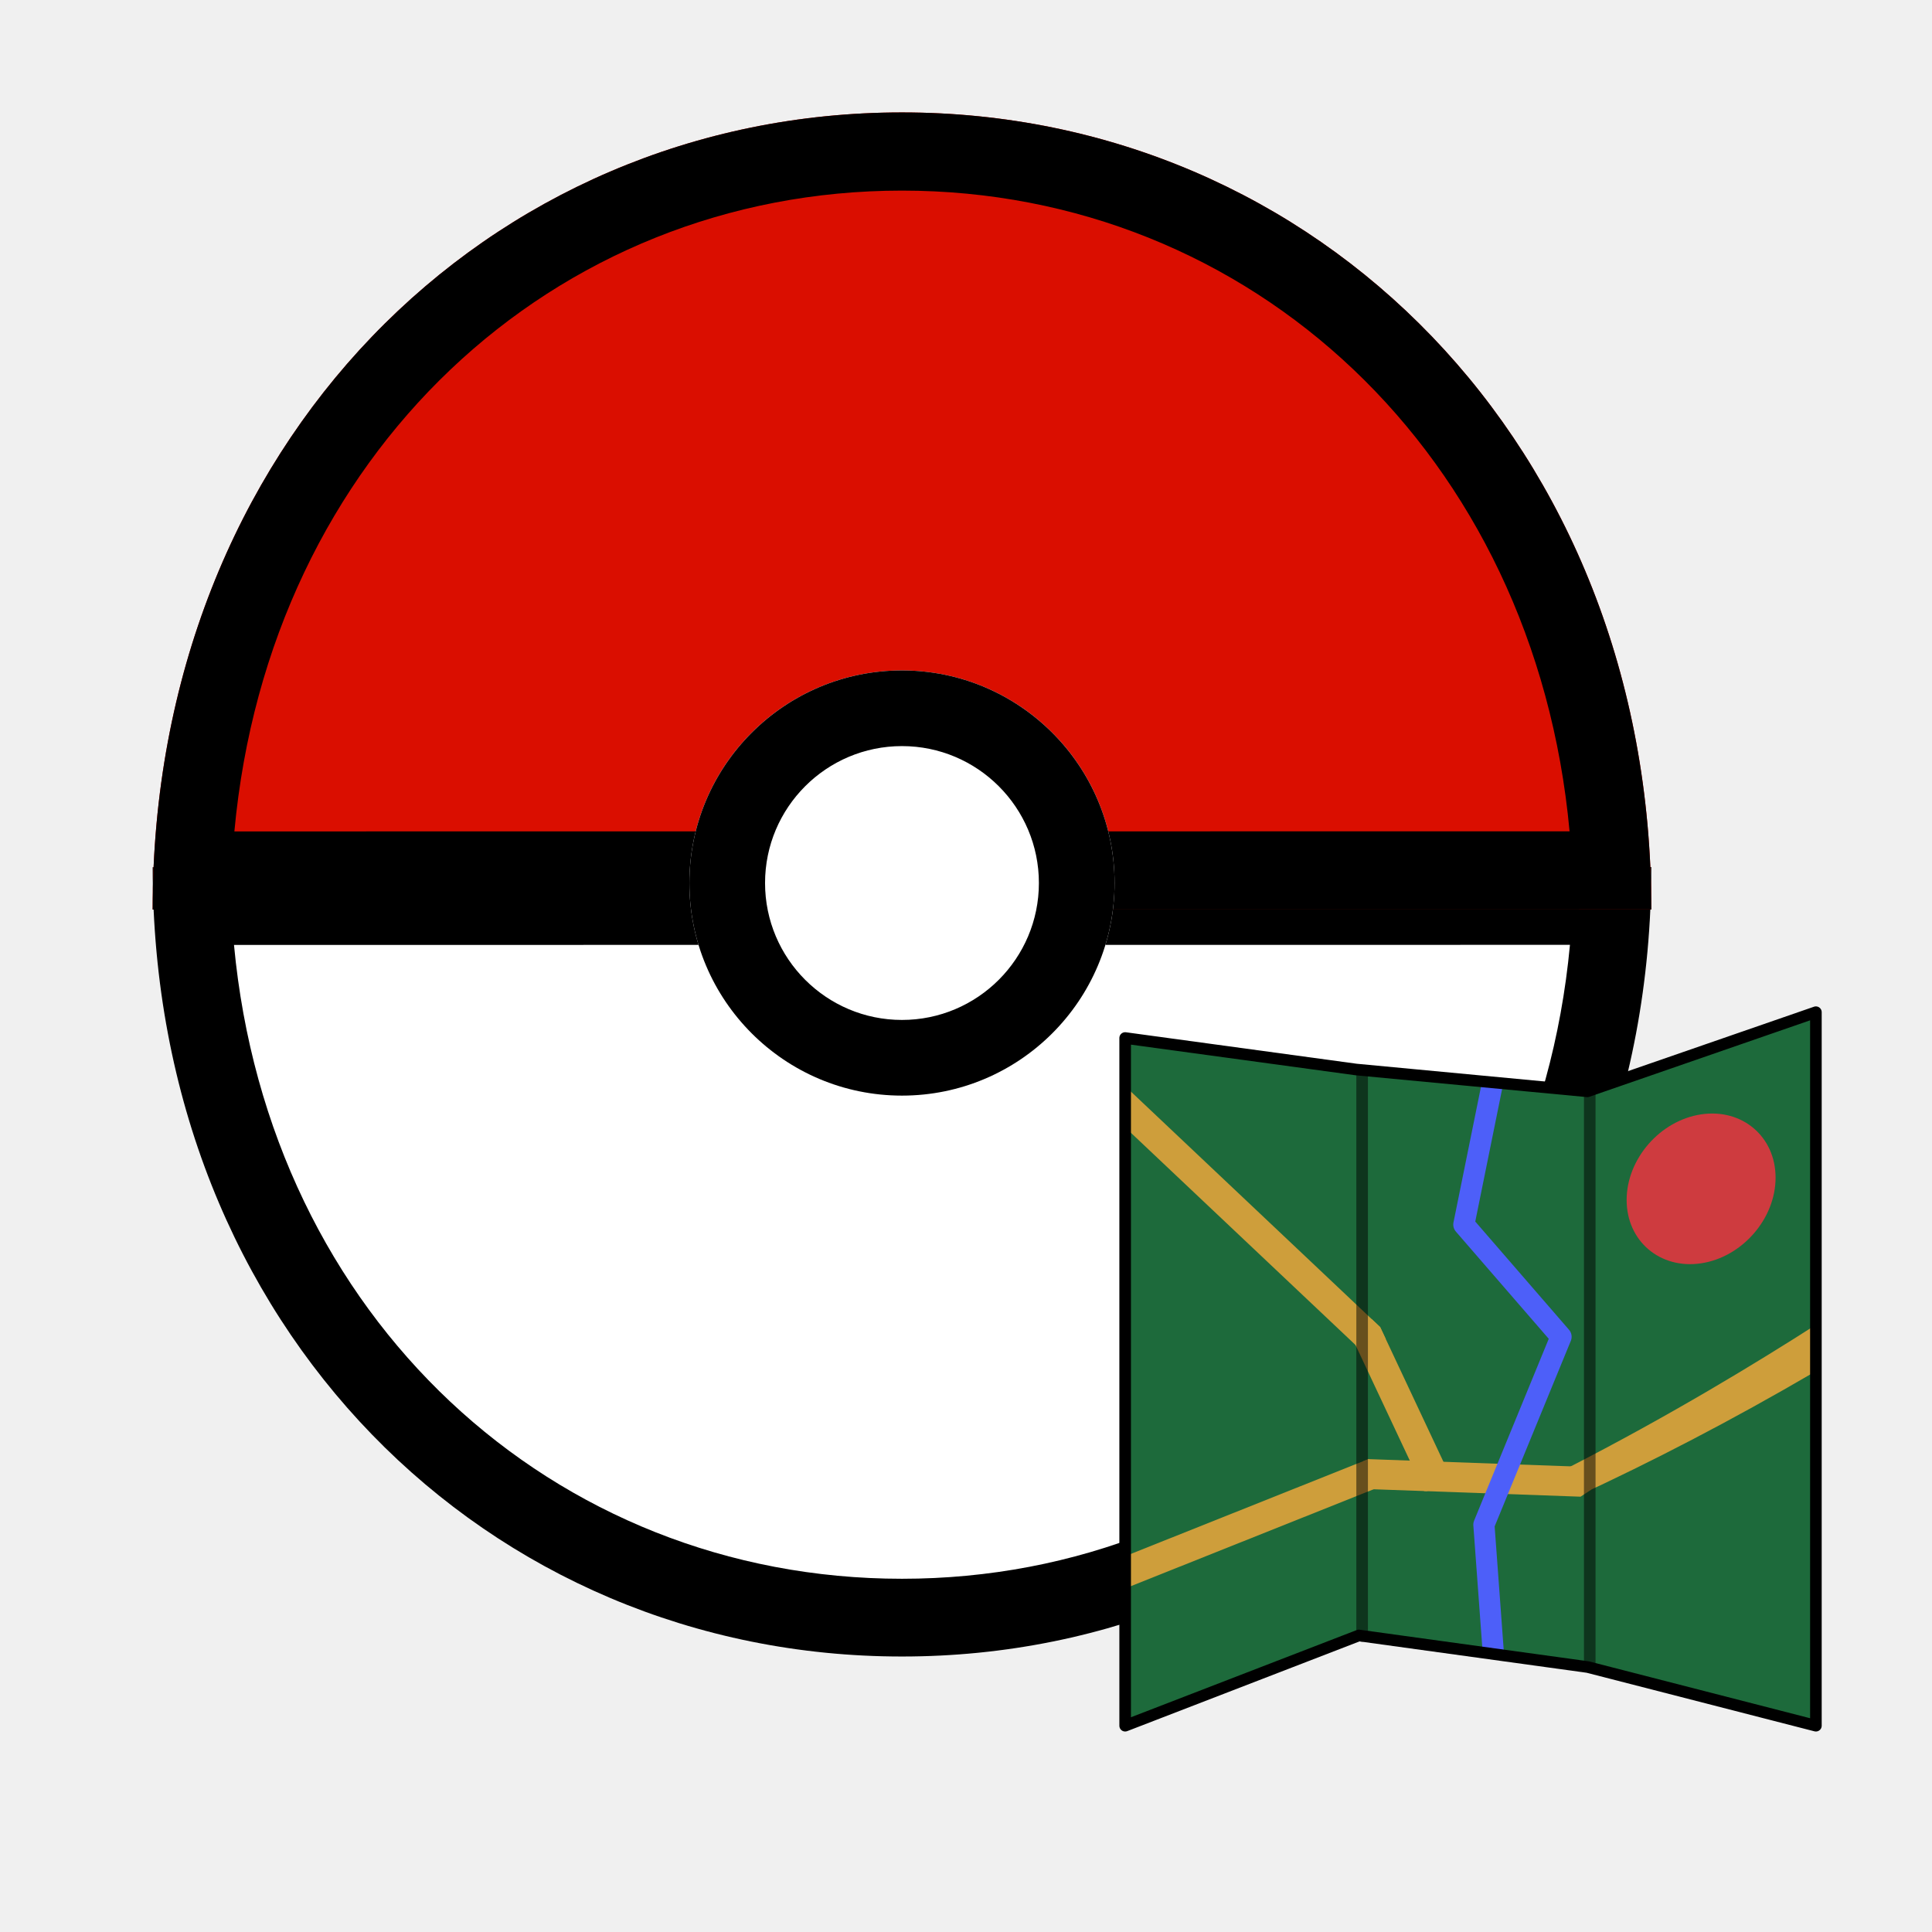
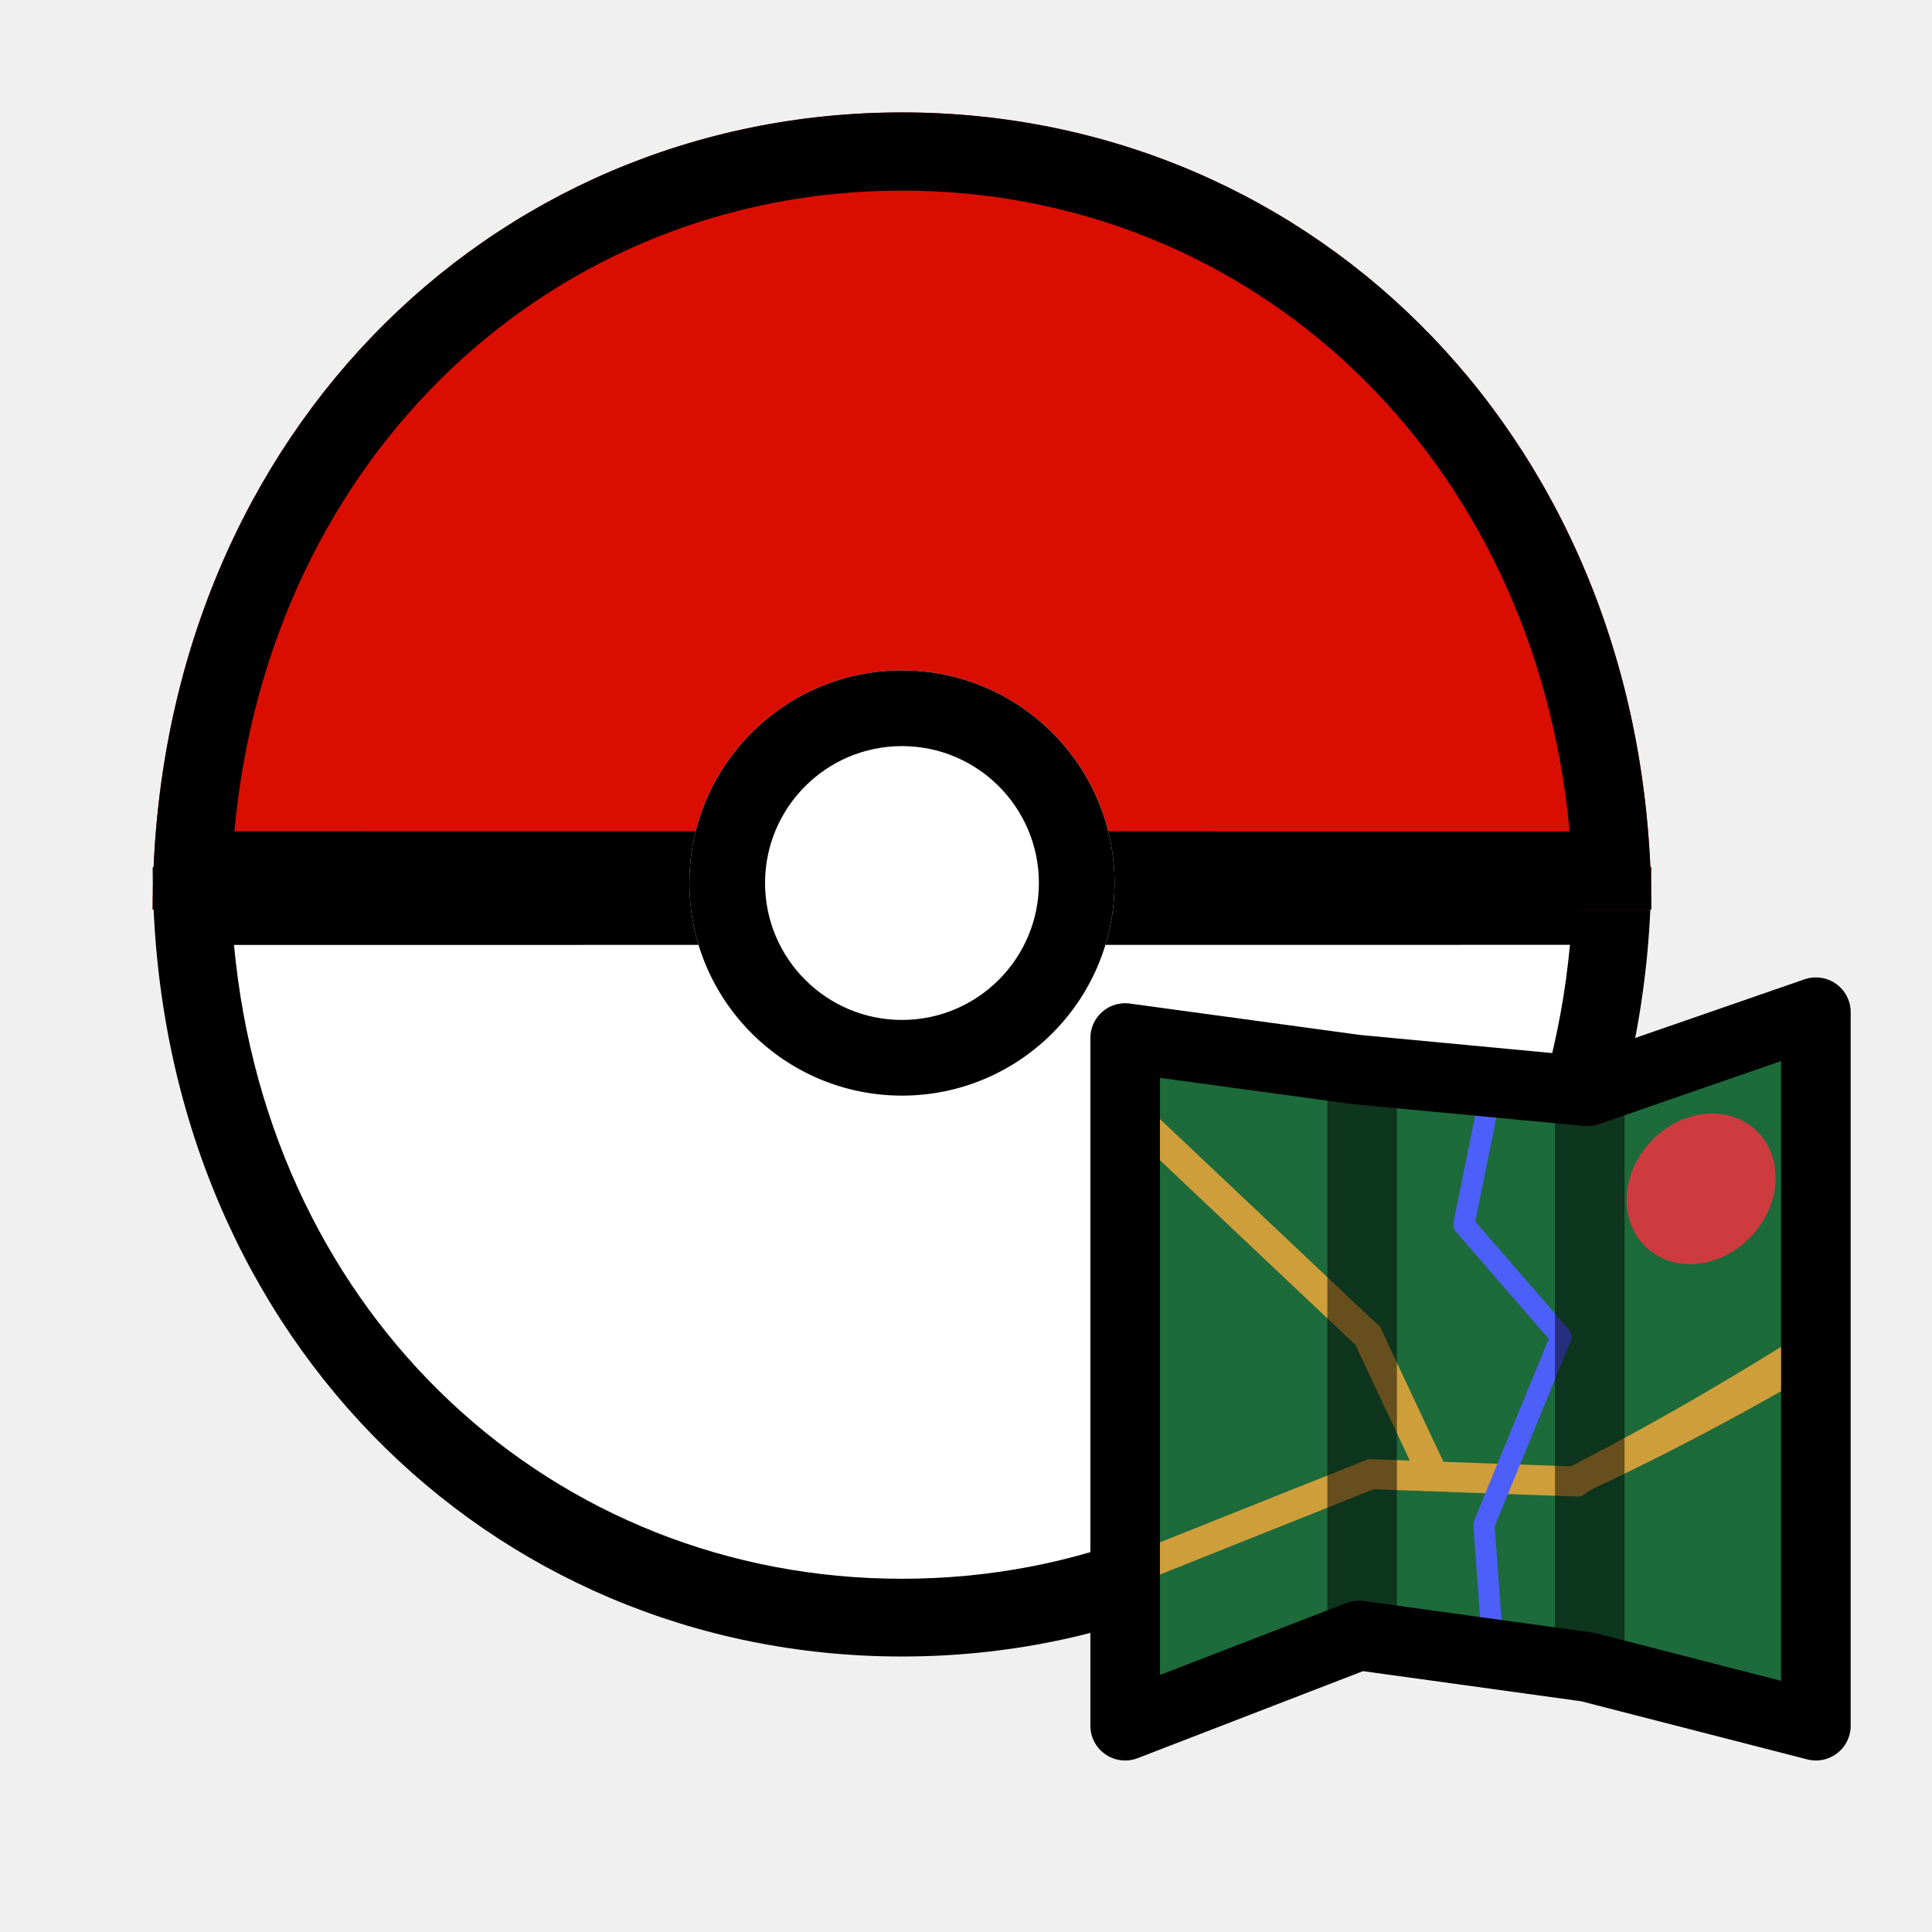
<svg xmlns="http://www.w3.org/2000/svg" width="100%" height="100%" viewBox="0 0 500 500" version="1.1" xml:space="preserve" style="fill-rule:evenodd;clip-rule:evenodd;stroke-linejoin:round;stroke-miterlimit:1.5;">
  <g id="pokeball" transform="matrix(1.08568,0,0,1.08568,15.3457,10.305)">
    <g id="bottom" transform="matrix(0.990812,2.03295e-32,0,1.1019,-48.4764,-41.9315)">
      <path d="M431.941,217.017C431.941,316.664 351.309,387.797 251.662,387.797C152.015,387.797 71.386,316.684 71.386,217.036L431.941,217.017Z" style="fill:white;" />
      <path d="M431.941,217.017C431.941,316.664 351.309,387.797 251.662,387.797C152.015,387.797 71.386,316.684 71.386,217.036L431.941,217.017ZM412.37,233.839L90.956,233.856C99.345,314.566 167.791,370.976 251.662,370.976C335.533,370.976 403.98,314.55 412.37,233.839Z" />
    </g>
    <g id="top" transform="matrix(-0.990812,1.21339e-16,-1.36265e-16,-1.11269,450.225,448.805)">
      <path d="M431.941,217.017C431.941,316.664 351.309,387.797 251.662,387.797C152.015,387.797 71.386,316.684 71.386,217.036L431.941,217.017Z" style="fill:rgb(218,14,0);" />
      <path d="M431.941,217.017C431.941,316.664 351.309,387.797 251.662,387.797C152.015,387.797 71.386,316.684 71.386,217.036L431.941,217.017ZM412.277,233.766L91.049,233.783C99.392,314.54 167.767,371.049 251.662,371.049C335.557,371.049 403.933,314.524 412.277,233.766Z" />
    </g>
    <g id="circle" transform="matrix(1.08922,0,0,1.08922,-98.7645,-125.516)">
      <g id="center">
        <g id="circle1">
          <circle cx="275.094" cy="299.769" r="46.526" style="fill:white;" />
          <path d="M275.094,253.243C300.773,253.243 321.621,274.091 321.621,299.769C321.621,325.448 300.773,346.295 275.094,346.295C249.416,346.295 228.568,325.448 228.568,299.769C228.568,274.091 249.416,253.243 275.094,253.243ZM275.094,269.804C258.556,269.804 245.129,283.231 245.129,299.769C245.129,316.307 258.556,329.734 275.094,329.734C291.632,329.734 305.059,316.307 305.059,299.769C305.059,283.231 291.632,269.804 275.094,269.804Z" />
        </g>
      </g>
    </g>
  </g>
  <g id="Map" transform="matrix(1.17204,0,0,1.17204,258.015,175.045)">
    <g transform="matrix(0.898983,0,0,0.716102,-69.6257,-24.8042)">
      <path d="M166.331,330.372L108.935,358.202L108.935,146.149L165.663,155.861L222.47,162.59L278.598,138.186L278.598,358.202L222.566,340.117L166.331,330.372Z" style="fill:rgb(29,106,59);" />
    </g>
    <g id="Paths" transform="matrix(0.853213,0,0,0.853213,-57.8213,-61.6388)">
      <g transform="matrix(0.862961,-0.34447,0.102349,0.256404,-20.3525,263.269)">
        <path d="M106.609,286.242L179.682,286.242L179.682,314.315L103.279,314.315L106.609,286.242Z" style="fill:rgb(206,158,59);" />
      </g>
-       <g>
-         <g transform="matrix(0.839208,-0.398864,0.118511,0.249346,96.6621,246.516)">
+       <g transform="matrix(0.839208,-0.398864,0.118511,0.249346,96.6621,246.516)">
+         <g>
          <path d="M174.983,302.854C148.001,310.625 122.927,313.356 100.328,312.508C100.6,303.283 100.871,294.057 101.143,284.832C133.787,281.552 162.014,271.524 180.711,263.57C178.801,276.665 176.892,289.759 174.983,302.854Z" style="fill:rgb(206,158,59);" />
        </g>
      </g>
      <g transform="matrix(0.748164,0.0268433,-0.00989897,0.275899,89.8596,193.084)">
        <path d="M176.507,314.315L100.944,314.315L100.944,288.376L102.727,286.242L179.682,286.242L180.018,307.532L176.507,314.315Z" style="fill:rgb(206,158,59);" />
      </g>
      <g transform="matrix(0.250068,0.532319,-0.249878,0.117385,212.061,150.837)">
        <path d="M179.131,314.315L100.944,314.315L100.944,290.137L105.594,286.242L179.682,286.242L179.682,312.032L179.131,314.315Z" style="fill:rgb(206,158,59);" />
      </g>
      <g transform="matrix(0.89575,0.846231,-0.18959,0.200684,62.5641,33.3285)">
        <path d="M103.431,286.242L177.109,286.242L179.682,290.758L179.682,314.315L109.373,314.315L103.431,286.242Z" style="fill:rgb(206,158,59);" />
      </g>
    </g>
    <g id="River" transform="matrix(0.853213,0,0,0.858775,-57.8213,-63.1942)">
      <path d="M196.245,324.994L193.787,291.704L213.75,243.391L188.597,214.543L196.082,177.851" style="fill:none;stroke:rgb(77,95,249);stroke-width:5.48px;" />
    </g>
    <g id="Container" transform="matrix(0.853213,0,0,0.853213,-57.8213,-61.6388)">
-       <path id="Outline" d="M100.944,165.834L100.944,343.811L161.418,320.453L220.67,328.632L279.708,343.811L279.708,159.151L220.569,179.633L160.714,173.986L100.944,165.834Z" style="fill:none;stroke:black;stroke-width:3px;stroke-linecap:round;" />
-       <path id="Left-Bend" d="M162.271,320.586L162.271,174.455" style="fill:none;stroke:rgb(1,1,1);stroke-opacity:0.5;stroke-width:3px;stroke-linecap:round;" />
-       <path id="Right-Bend" d="M221.18,179.491L221.18,328.305" style="fill:none;stroke:rgb(1,1,1);stroke-opacity:0.5;stroke-width:3px;stroke-linecap:round;" />
+       <path id="Outline" d="M100.944,165.834L100.944,343.811L161.418,320.453L220.67,328.632L279.708,343.811L279.708,159.151L220.569,179.633L160.714,173.986L100.944,165.834Z" style="fill:none;stroke:black;stroke-width:18px;stroke-linecap:round;" />
+       <path id="Left-Bend" d="M162.271,320.586L162.271,174.455" style="fill:none;stroke:rgb(1,1,1);stroke-opacity:0.5;stroke-width:18px;stroke-linecap:round;" />
+       <path id="Right-Bend" d="M221.18,179.491L221.18,328.305" style="fill:none;stroke:rgb(1,1,1);stroke-opacity:0.5;stroke-width:18px;stroke-linecap:round;" />
    </g>
-     <g id="Landmark" transform="matrix(0.853213,0,0,0.853213,-57.8213,-61.6388)">
-       <g transform="matrix(1,0,0,1,-10.8914,-16.5632)">
-         <g id="Landmark1">
-           <path d="M260.891,202.158C271.517,200.565 280.165,207.92 280.165,218.542C280.165,229.164 271.516,239.113 260.891,240.706C250.266,242.3 241.617,234.945 241.617,224.323C241.617,213.701 250.267,203.752 260.891,202.158Z" style="fill:rgb(206,59,63);" />
+     <g transform="matrix(0.853213,0,0,0.853213,-67.114,-75.7707)">
+       <g id="Landmark">
+         <g>
+           <g id="Landmark1">
+             <path d="M260.891,202.158C271.517,200.565 280.165,207.92 280.165,218.542C280.165,229.164 271.516,239.113 260.891,240.706C250.266,242.3 241.617,234.945 241.617,224.323C241.617,213.701 250.267,203.752 260.891,202.158Z" style="fill:rgb(206,59,63);" />
+           </g>
        </g>
      </g>
    </g>
  </g>
</svg>
